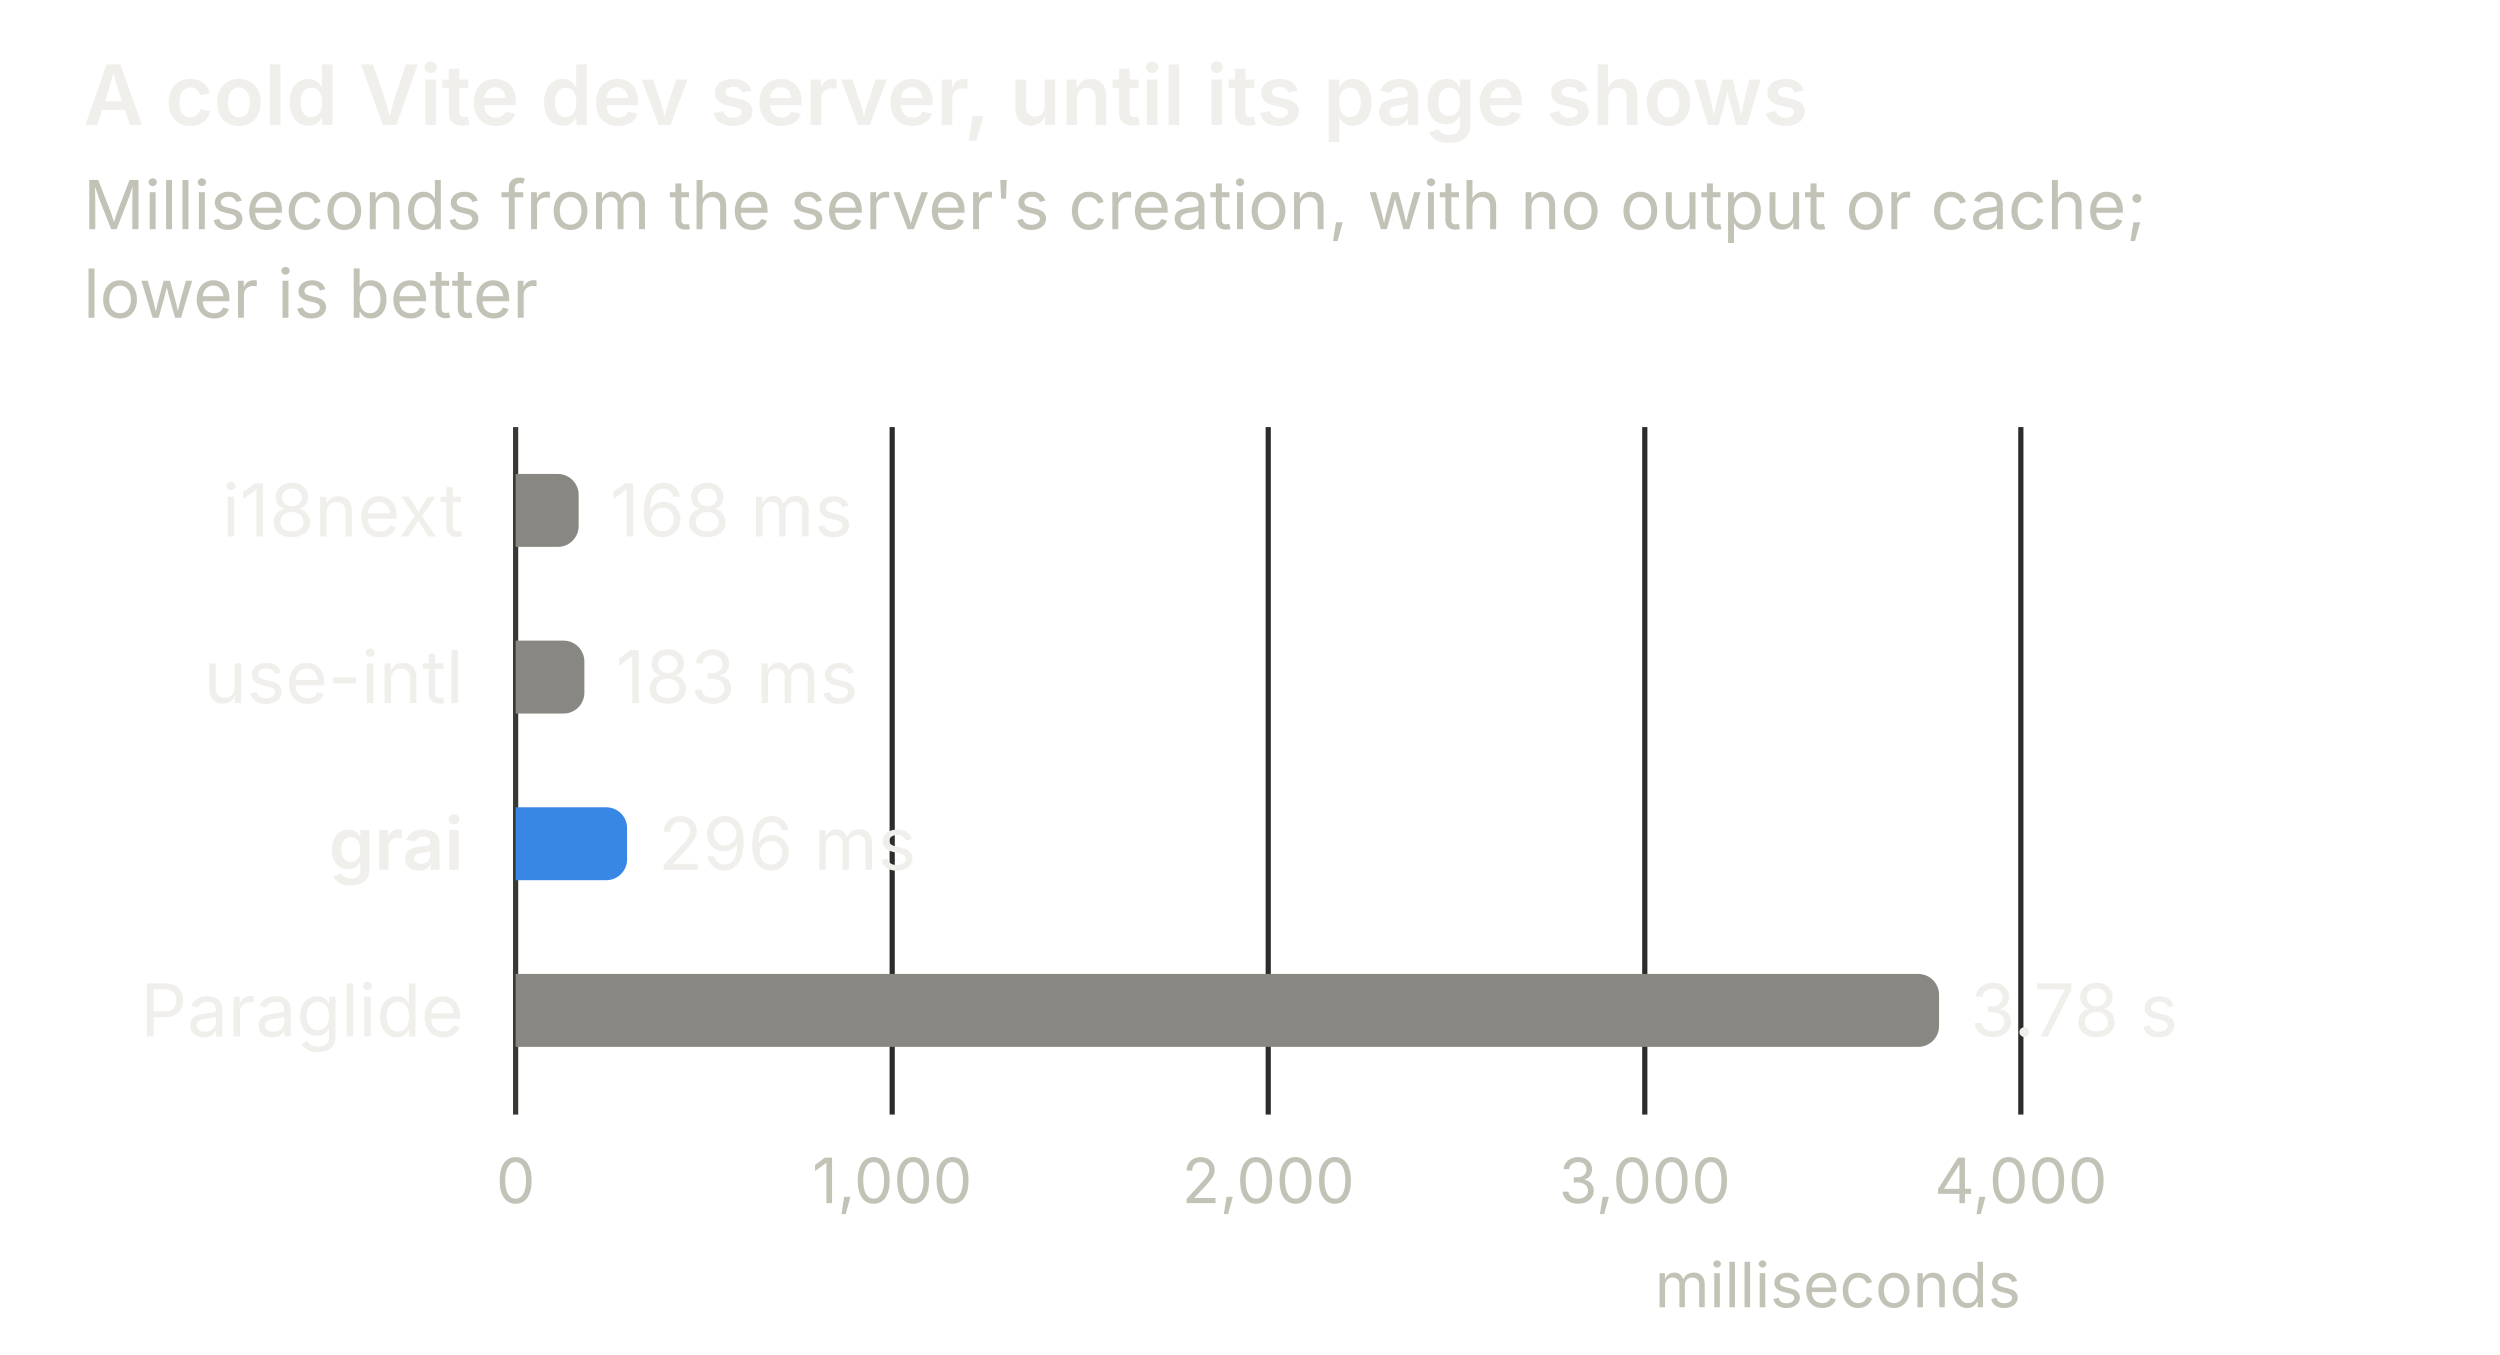
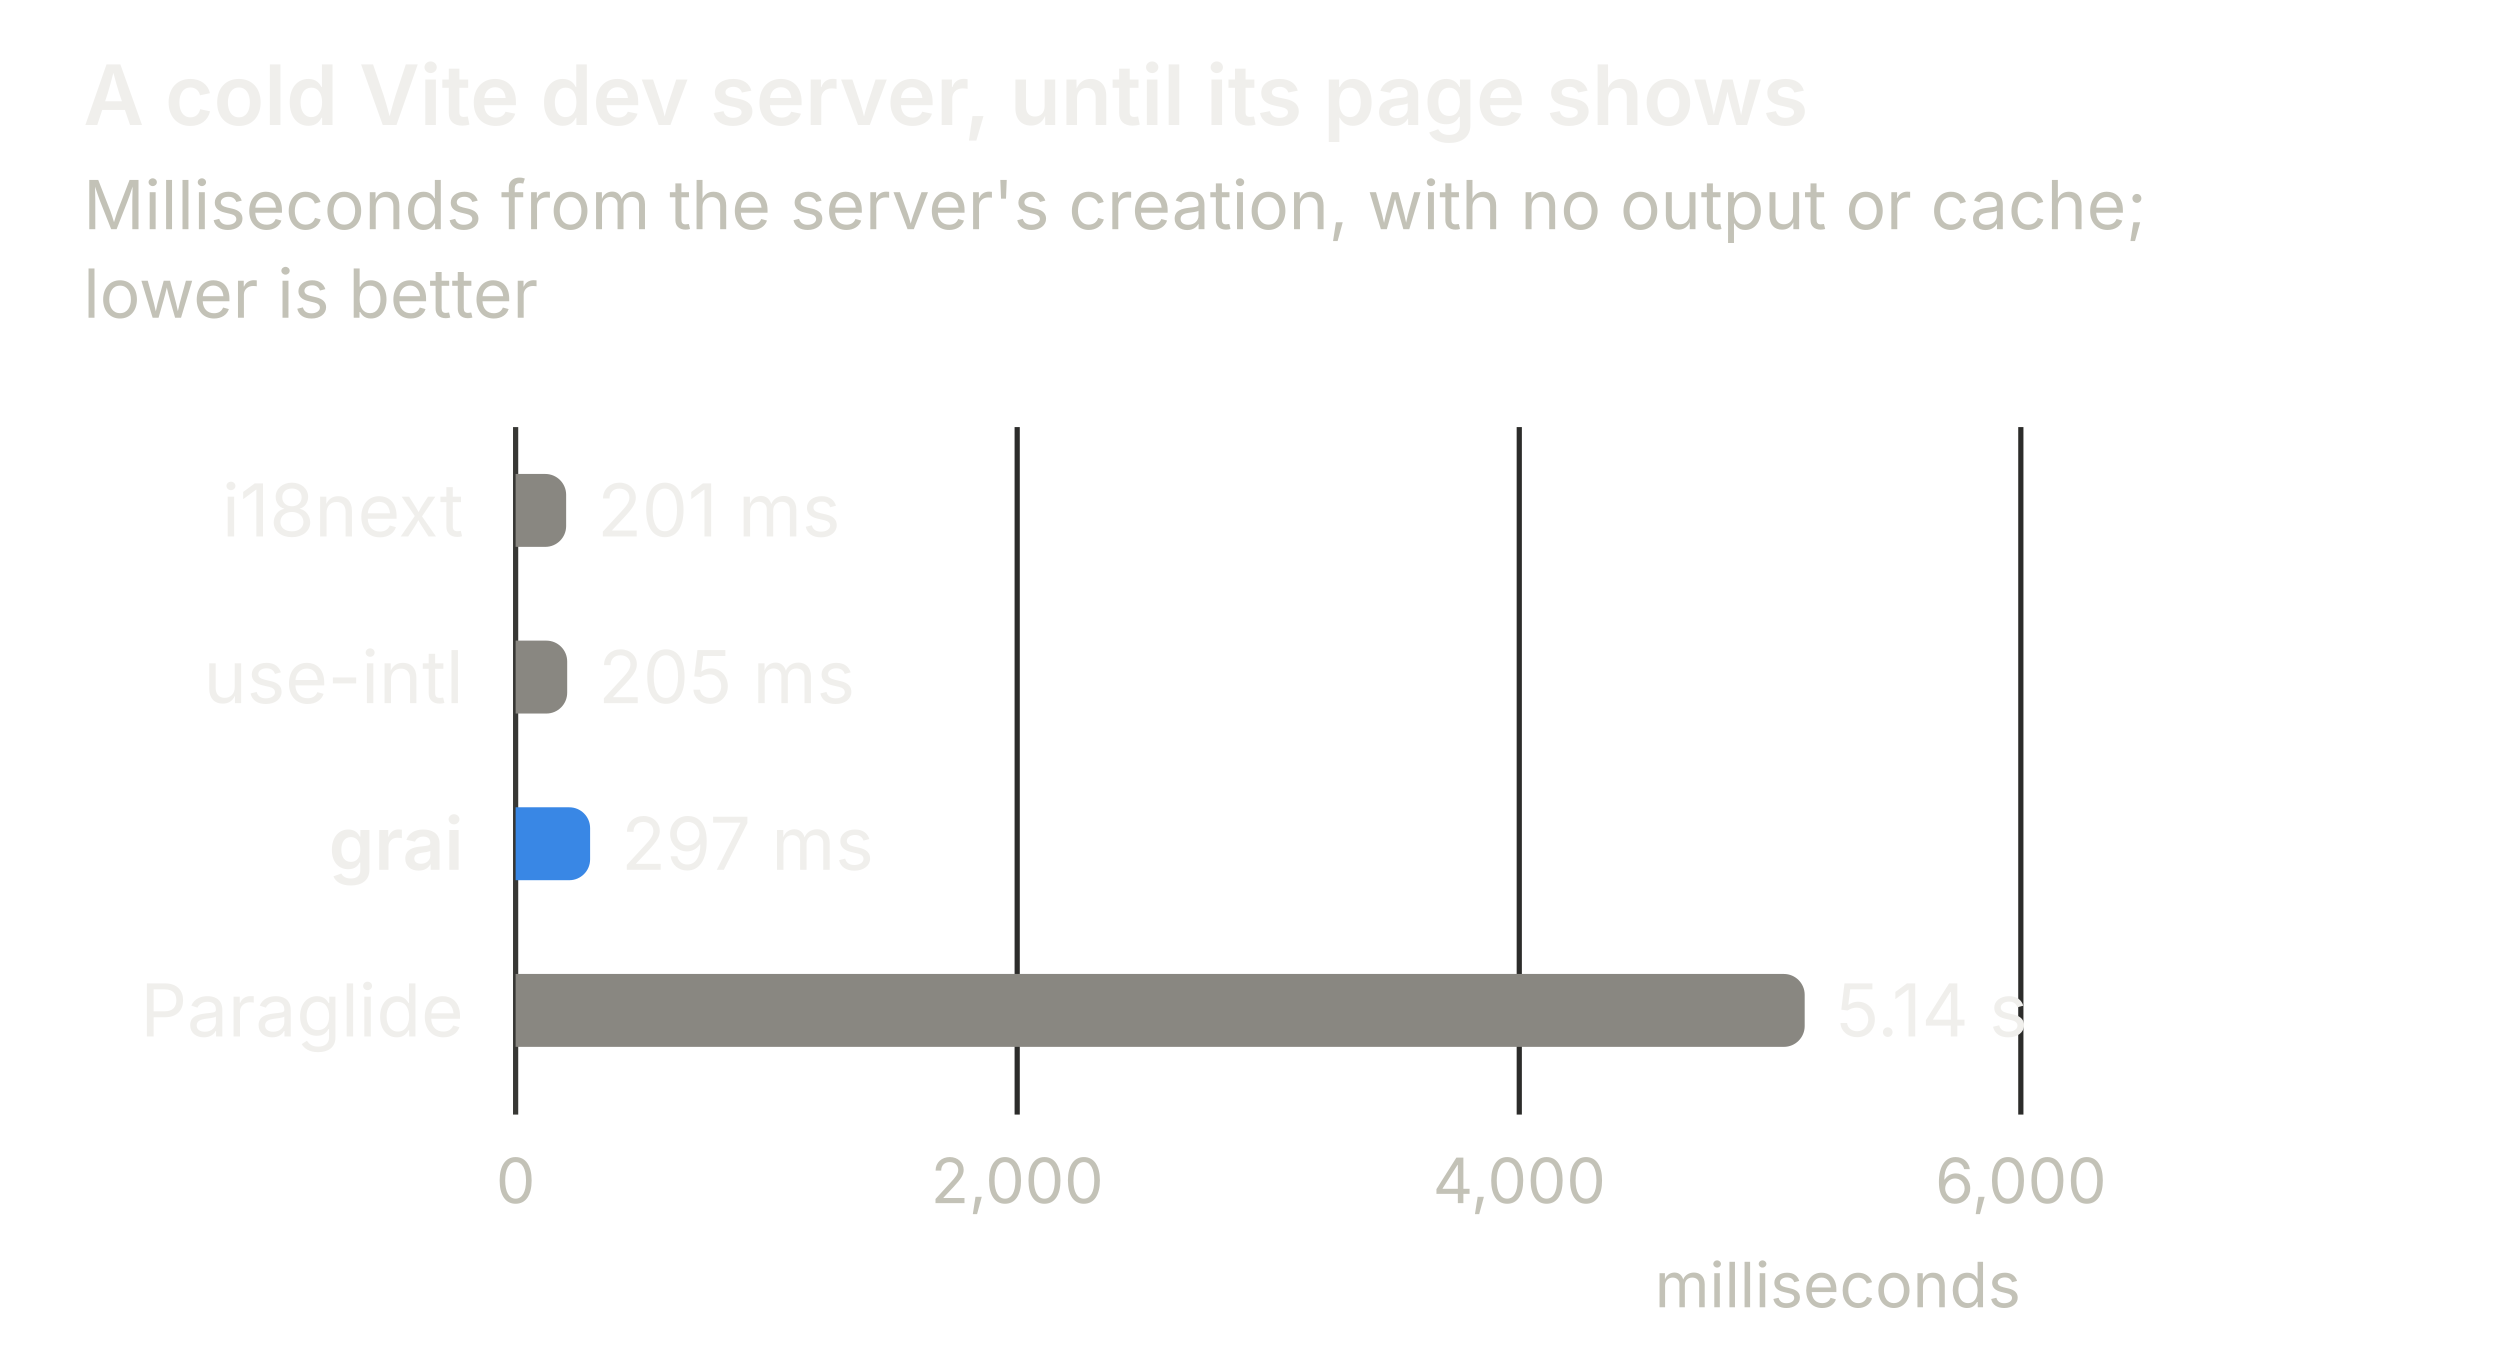
<svg xmlns="http://www.w3.org/2000/svg" viewBox="0 0 480 260" width="480" height="260" font-family="system-ui, -apple-system, 'Segoe UI', sans-serif">
  <text x="16" y="24" font-size="16" font-weight="600" fill="#f0efec">A cold Vite dev server, until its page shows</text>
  <text x="16" y="44" font-size="13" fill="#c3c2b7">Milliseconds from the server's creation, with no output or cache;</text>
  <text x="16" y="61" font-size="13" fill="#c3c2b7">lower is better</text>
  <line x1="99" y1="82" x2="99" y2="214" stroke="#383835" stroke-width="1" />
  <text x="99" y="231" font-size="12" text-anchor="middle" fill="#c3c2b7" style="font-variant-numeric: tabular-nums">0</text>
-   <line x1="171.3" y1="82" x2="171.3" y2="214" stroke="#2c2c2a" stroke-width="1" />
-   <text x="171.3" y="231" font-size="12" text-anchor="middle" fill="#c3c2b7" style="font-variant-numeric: tabular-nums">1,000</text>
-   <line x1="243.5" y1="82" x2="243.5" y2="214" stroke="#2c2c2a" stroke-width="1" />
-   <text x="243.5" y="231" font-size="12" text-anchor="middle" fill="#c3c2b7" style="font-variant-numeric: tabular-nums">2,000</text>
-   <line x1="315.8" y1="82" x2="315.8" y2="214" stroke="#2c2c2a" stroke-width="1" />
-   <text x="315.8" y="231" font-size="12" text-anchor="middle" fill="#c3c2b7" style="font-variant-numeric: tabular-nums">3,000</text>
+   <line x1="195.3" y1="82" x2="195.3" y2="214" stroke="#2c2c2a" stroke-width="1" />
+   <text x="195.3" y="231" font-size="12" text-anchor="middle" fill="#c3c2b7" style="font-variant-numeric: tabular-nums">2,000</text>
+   <line x1="291.7" y1="82" x2="291.7" y2="214" stroke="#2c2c2a" stroke-width="1" />
+   <text x="291.7" y="231" font-size="12" text-anchor="middle" fill="#c3c2b7" style="font-variant-numeric: tabular-nums">4,000</text>
  <line x1="388" y1="82" x2="388" y2="214" stroke="#2c2c2a" stroke-width="1" />
-   <text x="388" y="231" font-size="12" text-anchor="middle" fill="#c3c2b7" style="font-variant-numeric: tabular-nums">4,000</text>
+   <text x="388" y="231" font-size="12" text-anchor="middle" fill="#c3c2b7" style="font-variant-numeric: tabular-nums">6,000</text>
  <text x="89" y="103" font-size="14" text-anchor="end" fill="#f0efec">i18next</text>
-   <path d="M99,91H107.1A4,4 0 0 1 111.1,95V101A4,4 0 0 1 107.1,105H99Z" fill="#898781" />
-   <text x="117.1" y="103" font-size="14" fill="#f0efec" style="font-variant-numeric: tabular-nums">168 ms</text>
+   <path d="M99,91H104.7A4,4 0 0 1 108.7,95V101A4,4 0 0 1 104.7,105H99Z" fill="#898781" />
+   <text x="114.7" y="103" font-size="14" fill="#f0efec" style="font-variant-numeric: tabular-nums">201 ms</text>
  <text x="89" y="135" font-size="14" text-anchor="end" fill="#f0efec">use-intl</text>
-   <path d="M99,123H108.2A4,4 0 0 1 112.2,127V133A4,4 0 0 1 108.2,137H99Z" fill="#898781" />
-   <text x="118.2" y="135" font-size="14" fill="#f0efec" style="font-variant-numeric: tabular-nums">183 ms</text>
+   <path d="M99,123H104.9A4,4 0 0 1 108.9,127V133A4,4 0 0 1 104.9,137H99Z" fill="#898781" />
+   <text x="114.9" y="135" font-size="14" fill="#f0efec" style="font-variant-numeric: tabular-nums">205 ms</text>
  <text x="89" y="167" font-size="14" text-anchor="end" font-weight="600" fill="#f0efec">grai</text>
-   <path d="M99,155H116.4A4,4 0 0 1 120.4,159V165A4,4 0 0 1 116.4,169H99Z" fill="#3987e5" />
-   <text x="126.4" y="167" font-size="14" fill="#f0efec" style="font-variant-numeric: tabular-nums">296 ms</text>
+   <path d="M99,155H109.3A4,4 0 0 1 113.3,159V165A4,4 0 0 1 109.3,169H99Z" fill="#3987e5" />
+   <text x="119.3" y="167" font-size="14" fill="#f0efec" style="font-variant-numeric: tabular-nums">297 ms</text>
  <text x="89" y="199" font-size="14" text-anchor="end" fill="#f0efec">Paraglide</text>
-   <path d="M99,187H368.3A4,4 0 0 1 372.3,191V197A4,4 0 0 1 368.3,201H99Z" fill="#898781" />
-   <text x="378.3" y="199" font-size="14" fill="#f0efec" style="font-variant-numeric: tabular-nums">3.78 s</text>
+   <path d="M99,187H342.5A4,4 0 0 1 346.5,191V197A4,4 0 0 1 342.5,201H99Z" fill="#898781" />
+   <text x="352.5" y="199" font-size="14" fill="#f0efec" style="font-variant-numeric: tabular-nums">5.14 s</text>
  <text x="388" y="251" font-size="12" text-anchor="end" fill="#c3c2b7">milliseconds</text>
</svg>
